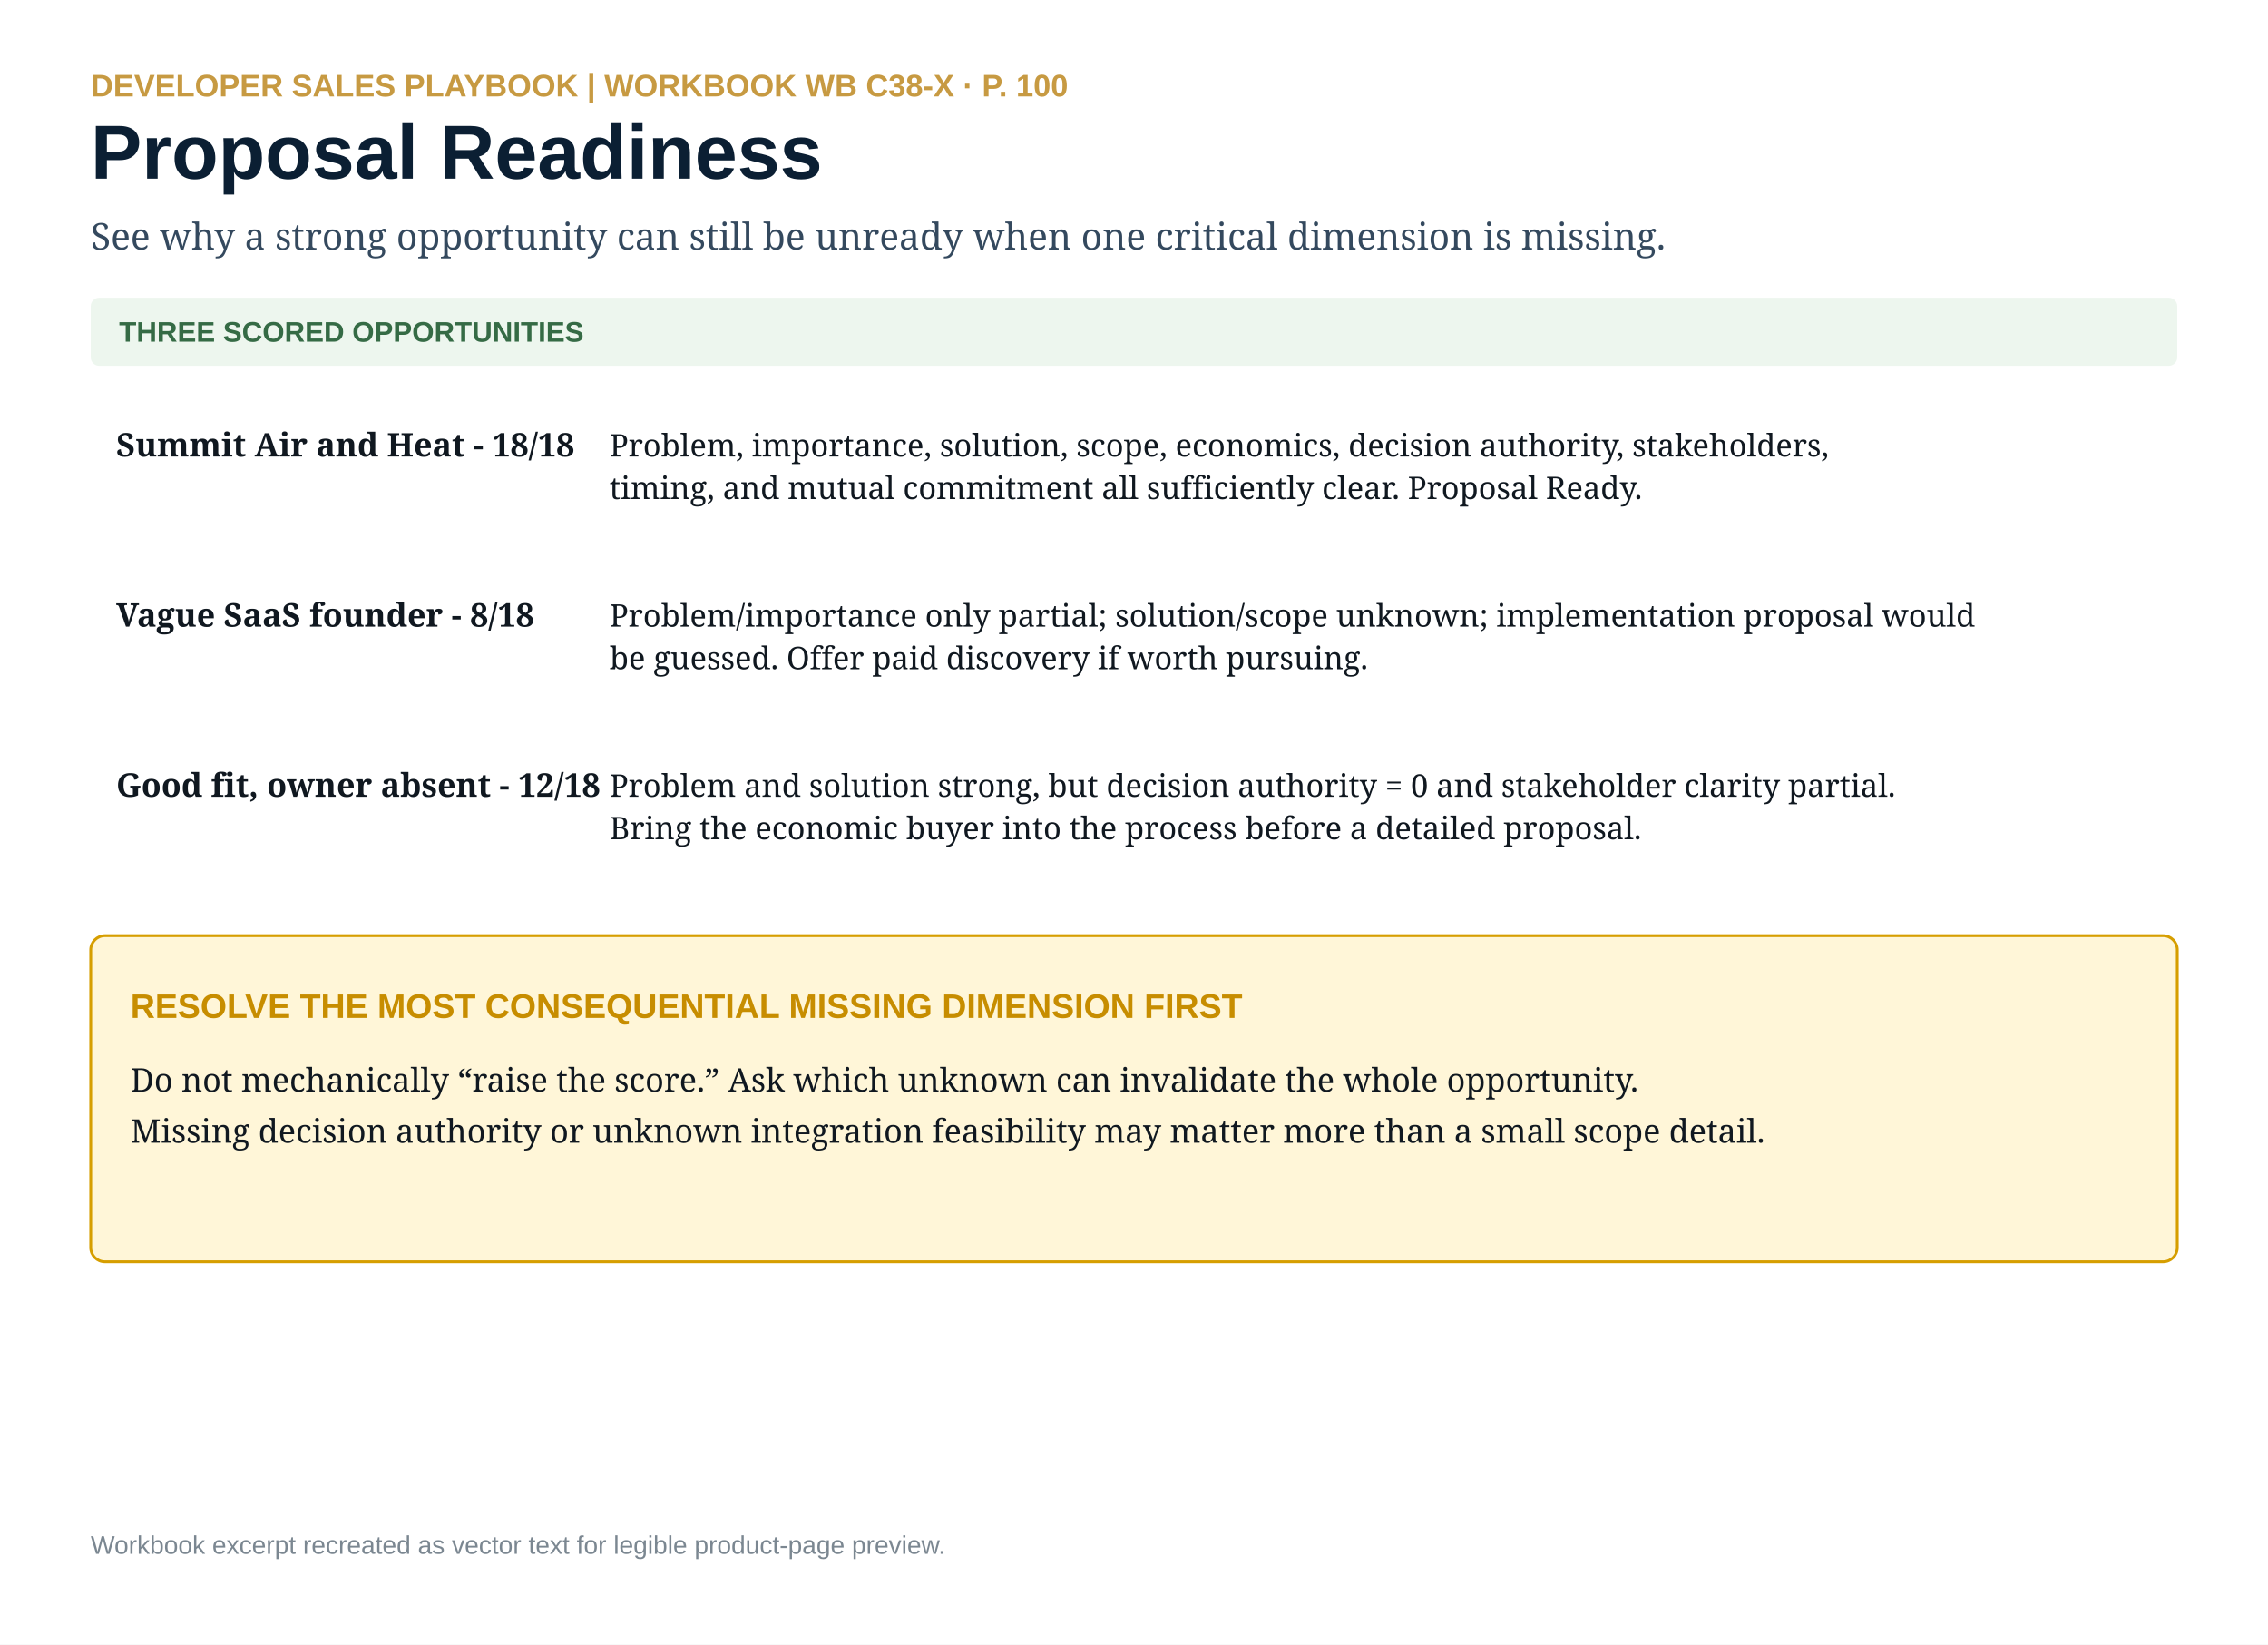
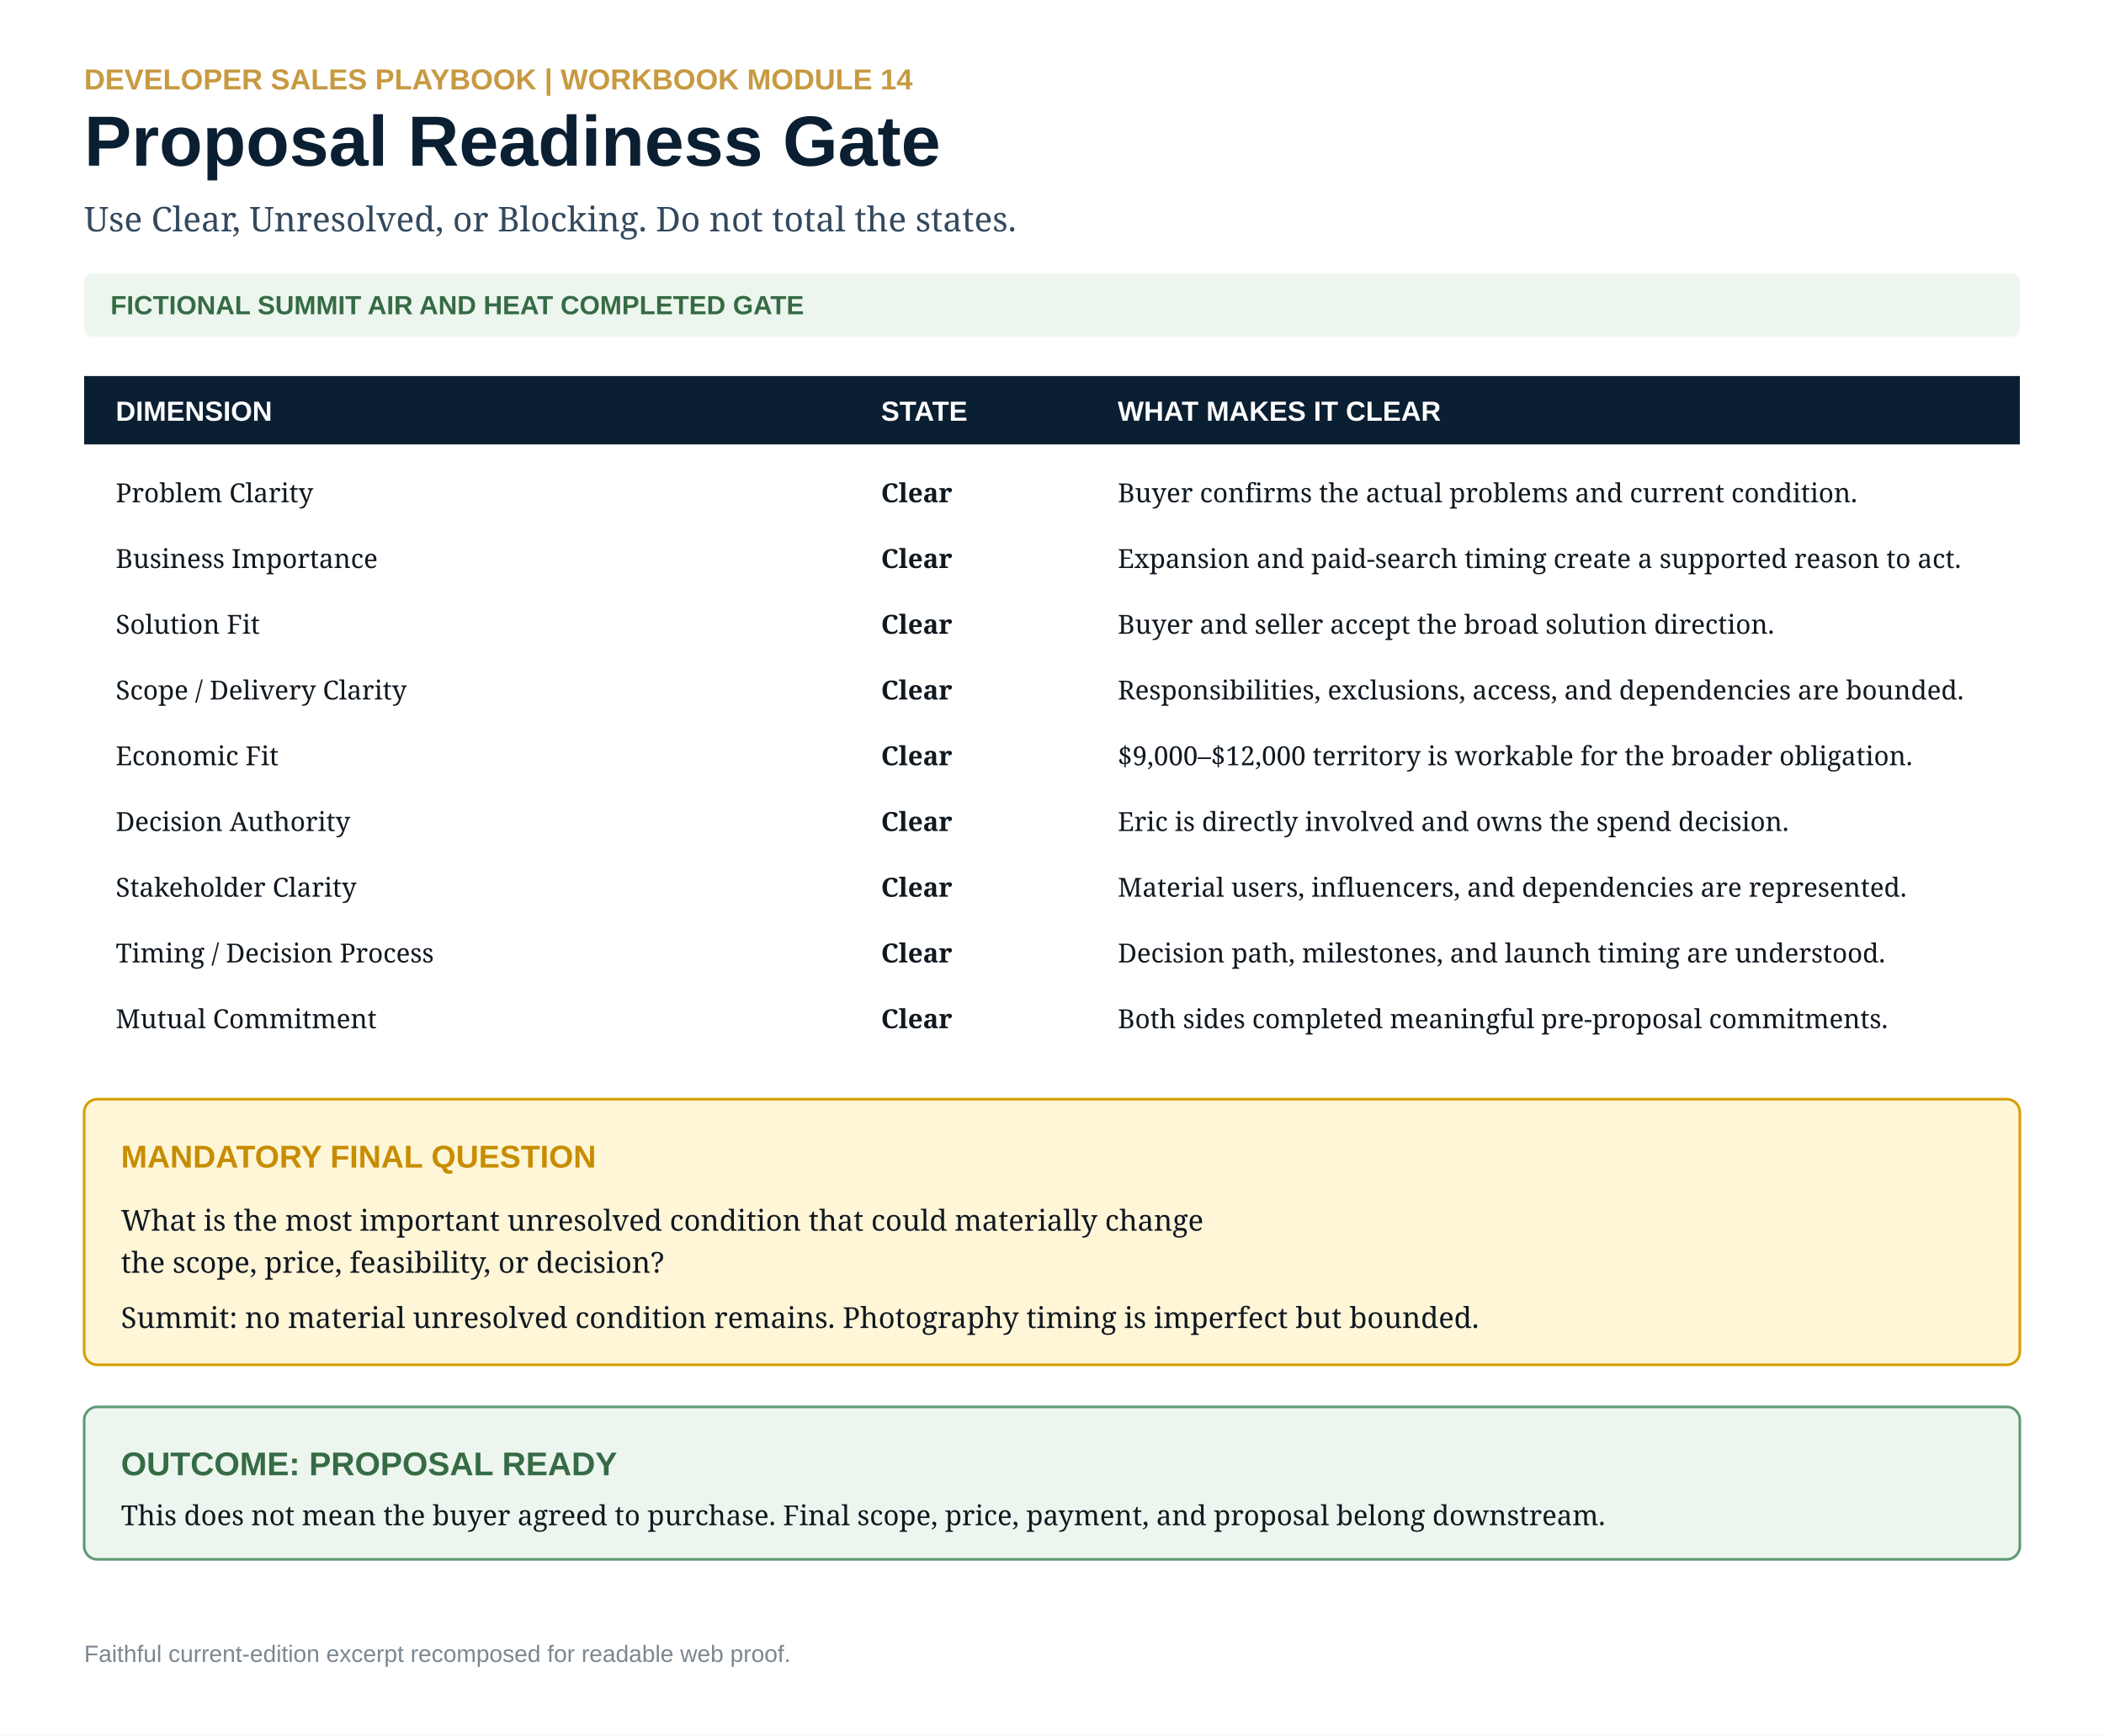
- <svg xmlns="http://www.w3.org/2000/svg" width="1600" height="1160" viewBox="0 0 1600 1160">
+ <svg xmlns="http://www.w3.org/2000/svg" width="1600" height="1320" viewBox="0 0 1600 1320">
  <rect width="100%" height="100%" fill="#fff" />
-   <text x="64" y="68" font-family="Arial, sans-serif" font-size="22" font-weight="700" fill="#c79a42">DEVELOPER SALES PLAYBOOK  |  WORKBOOK WB C38-X · P. 100</text>
-   <text x="64" y="126" font-family="Arial, sans-serif" font-size="54" font-weight="700" fill="#0b1f33">Proposal Readiness</text>
-   <text x="64" y="176" font-family="Georgia, serif" font-size="26" fill="#34495e">See why a strong opportunity can still be unready when one critical dimension is missing.</text>
-   <rect x="64" y="210" width="1472" height="48" rx="6" fill="#edf6ee" />
-   <text x="84" y="241" font-family="Arial, sans-serif" font-size="20" font-weight="700" fill="#356b45">THREE SCORED OPPORTUNITIES</text>
-   <g font-family="Georgia, serif" fill="#101820">
-     <text x="82" y="322" font-size="23" font-weight="700">Summit Air and Heat - 18/18</text>
-     <text x="430" y="322" font-size="22">Problem, importance, solution, scope, economics, decision authority, stakeholders,</text>
-     <text x="430" y="352" font-size="22">timing, and mutual commitment all sufficiently clear. Proposal Ready.</text>
-     <text x="82" y="442" font-size="23" font-weight="700">Vague SaaS founder - 8/18</text>
-     <text x="430" y="442" font-size="22">Problem/importance only partial; solution/scope unknown; implementation proposal would</text>
-     <text x="430" y="472" font-size="22">be guessed. Offer paid discovery if worth pursuing.</text>
-     <text x="82" y="562" font-size="23" font-weight="700">Good fit, owner absent - 12/18</text>
-     <text x="430" y="562" font-size="22">Problem and solution strong, but decision authority = 0 and stakeholder clarity partial.</text>
-     <text x="430" y="592" font-size="22">Bring the economic buyer into the process before a detailed proposal.</text>
+   <text x="64" y="68" font-family="Arial, sans-serif" font-size="22" font-weight="700" fill="#c79a42">DEVELOPER SALES PLAYBOOK | WORKBOOK MODULE 14</text>
+   <text x="64" y="126" font-family="Arial, sans-serif" font-size="54" font-weight="700" fill="#0b1f33">Proposal Readiness Gate</text>
+   <text x="64" y="176" font-family="Georgia, serif" font-size="26" fill="#34495e">Use Clear, Unresolved, or Blocking. Do not total the states.</text>
+   <rect x="64" y="208" width="1472" height="48" rx="6" fill="#edf6ee" />
+   <text x="84" y="239" font-family="Arial, sans-serif" font-size="20" font-weight="700" fill="#356b45">FICTIONAL SUMMIT AIR AND HEAT COMPLETED GATE</text>
+   <rect x="64" y="286" width="1472" height="52" fill="#0b1f33" />
+   <text x="88" y="320" font-family="Arial, sans-serif" font-size="21" font-weight="700" fill="#fff">DIMENSION</text>
+   <text x="670" y="320" font-family="Arial, sans-serif" font-size="21" font-weight="700" fill="#fff">STATE</text>
+   <text x="850" y="320" font-family="Arial, sans-serif" font-size="21" font-weight="700" fill="#fff">WHAT MAKES IT CLEAR</text>
+   <g font-family="Georgia, serif" font-size="20" fill="#101820">
+     <text x="88" y="382">Problem Clarity</text>
+     <text x="670" y="382" font-weight="700">Clear</text>
+     <text x="850" y="382">Buyer confirms the actual problems and current condition.</text>
+     <text x="88" y="432">Business Importance</text>
+     <text x="670" y="432" font-weight="700">Clear</text>
+     <text x="850" y="432">Expansion and paid-search timing create a supported reason to act.</text>
+     <text x="88" y="482">Solution Fit</text>
+     <text x="670" y="482" font-weight="700">Clear</text>
+     <text x="850" y="482">Buyer and seller accept the broad solution direction.</text>
+     <text x="88" y="532">Scope / Delivery Clarity</text>
+     <text x="670" y="532" font-weight="700">Clear</text>
+     <text x="850" y="532">Responsibilities, exclusions, access, and dependencies are bounded.</text>
+     <text x="88" y="582">Economic Fit</text>
+     <text x="670" y="582" font-weight="700">Clear</text>
+     <text x="850" y="582">$9,000–$12,000 territory is workable for the broader obligation.</text>
+     <text x="88" y="632">Decision Authority</text>
+     <text x="670" y="632" font-weight="700">Clear</text>
+     <text x="850" y="632">Eric is directly involved and owns the spend decision.</text>
+     <text x="88" y="682">Stakeholder Clarity</text>
+     <text x="670" y="682" font-weight="700">Clear</text>
+     <text x="850" y="682">Material users, influencers, and dependencies are represented.</text>
+     <text x="88" y="732">Timing / Decision Process</text>
+     <text x="670" y="732" font-weight="700">Clear</text>
+     <text x="850" y="732">Decision path, milestones, and launch timing are understood.</text>
+     <text x="88" y="782">Mutual Commitment</text>
+     <text x="670" y="782" font-weight="700">Clear</text>
+     <text x="850" y="782">Both sides completed meaningful pre-proposal commitments.</text>
  </g>
-   <rect x="64" y="660" width="1472" height="230" rx="10" fill="#fff6d8" stroke="#d69e00" stroke-width="2" />
-   <text x="92" y="718" font-family="Arial, sans-serif" font-size="24" font-weight="700" fill="#c78d00">RESOLVE THE MOST CONSEQUENTIAL MISSING DIMENSION FIRST</text>
-   <text x="92" y="770" font-family="Georgia, serif" font-size="23" fill="#101820">Do not mechanically “raise the score.” Ask which unknown can invalidate the whole opportunity.</text>
-   <text x="92" y="806" font-family="Georgia, serif" font-size="23" fill="#101820">Missing decision authority or unknown integration feasibility may matter more than a small scope detail.</text>
-   <text x="64" y="1096" font-family="Arial, sans-serif" font-size="18" fill="#7b8791">Workbook excerpt recreated as vector text for legible product-page preview.</text>
+   <rect x="64" y="836" width="1472" height="202" rx="10" fill="#fff6d8" stroke="#d69e00" stroke-width="2" />
+   <text x="92" y="888" font-family="Arial, sans-serif" font-size="24" font-weight="700" fill="#c78d00">MANDATORY FINAL QUESTION</text>
+   <text x="92" y="936" font-family="Georgia, serif" font-size="22" fill="#101820">What is the most important unresolved condition that could materially change</text>
+   <text x="92" y="968" font-family="Georgia, serif" font-size="22" fill="#101820">the scope, price, feasibility, or decision?</text>
+   <text x="92" y="1010" font-family="Georgia, serif" font-size="22" fill="#101820">Summit: no material unresolved condition remains. Photography timing is imperfect but bounded.</text>
+   <rect x="64" y="1070" width="1472" height="116" rx="10" fill="#edf6ee" stroke="#5f9a73" stroke-width="2" />
+   <text x="92" y="1122" font-family="Arial, sans-serif" font-size="25" font-weight="700" fill="#356b45">OUTCOME: PROPOSAL READY</text>
+   <text x="92" y="1160" font-family="Georgia, serif" font-size="21" fill="#101820">This does not mean the buyer agreed to purchase. Final scope, price, payment, and proposal belong downstream.</text>
+   <text x="64" y="1264" font-family="Arial, sans-serif" font-size="18" fill="#7b8791">Faithful current-edition excerpt recomposed for readable web proof.</text>
</svg>
